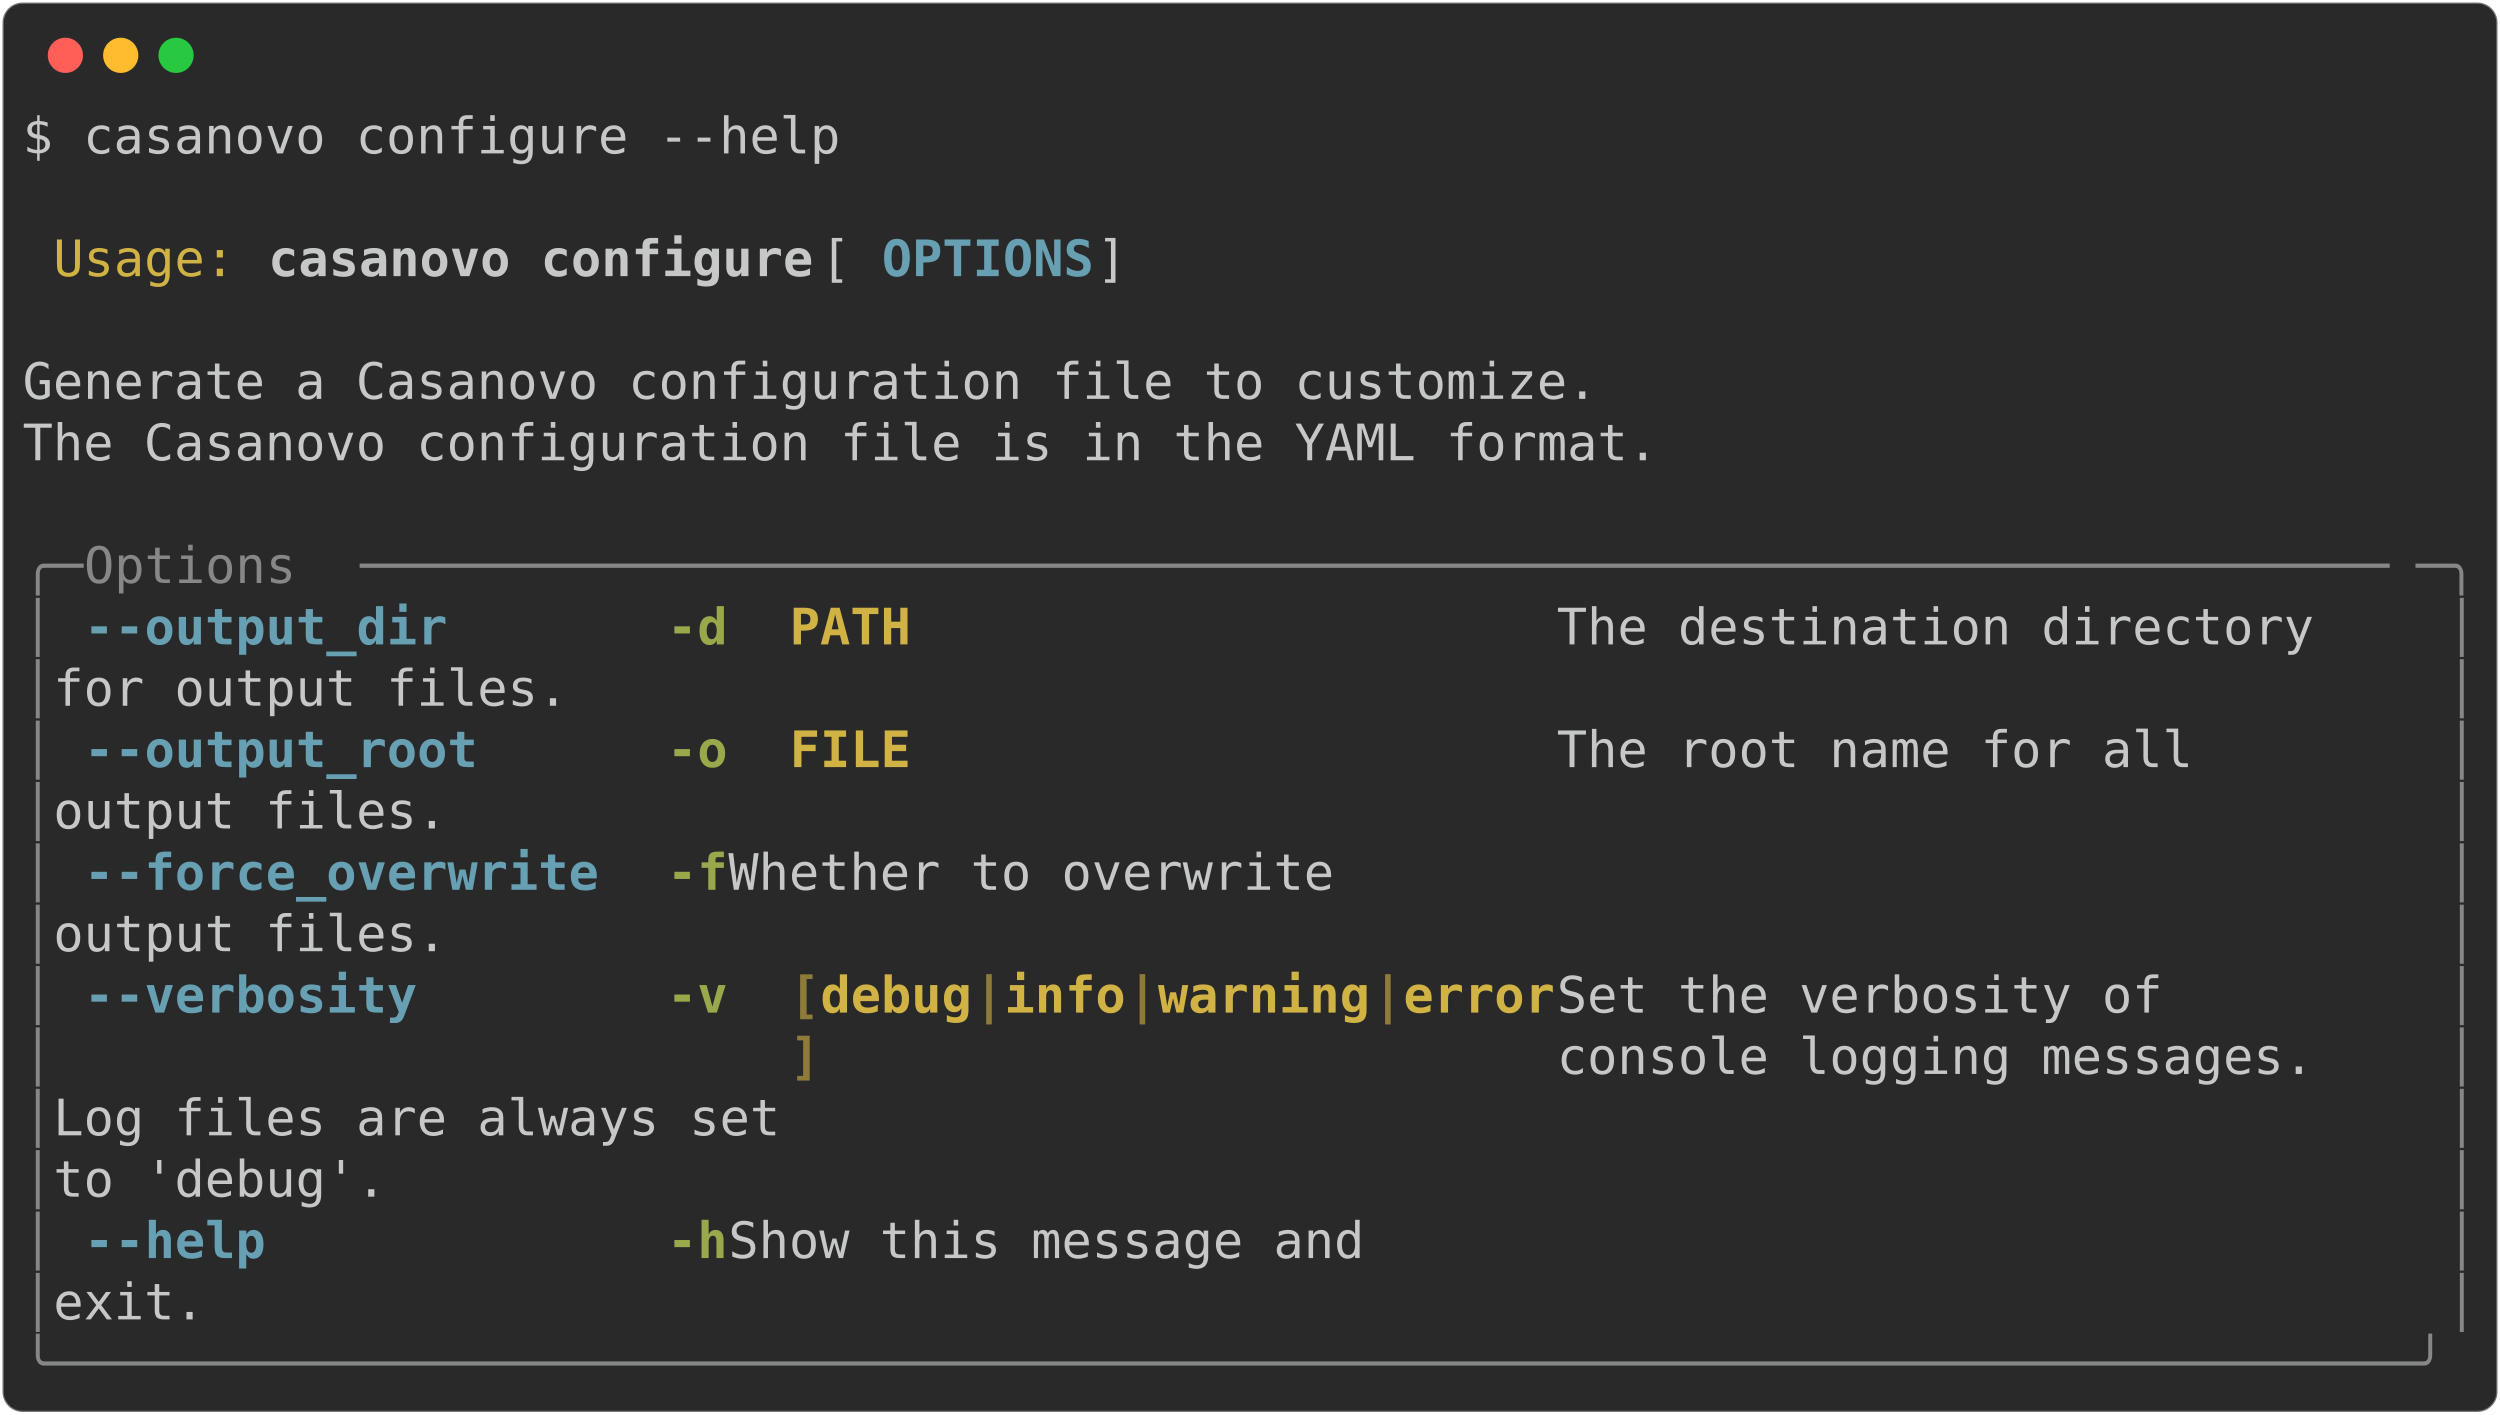
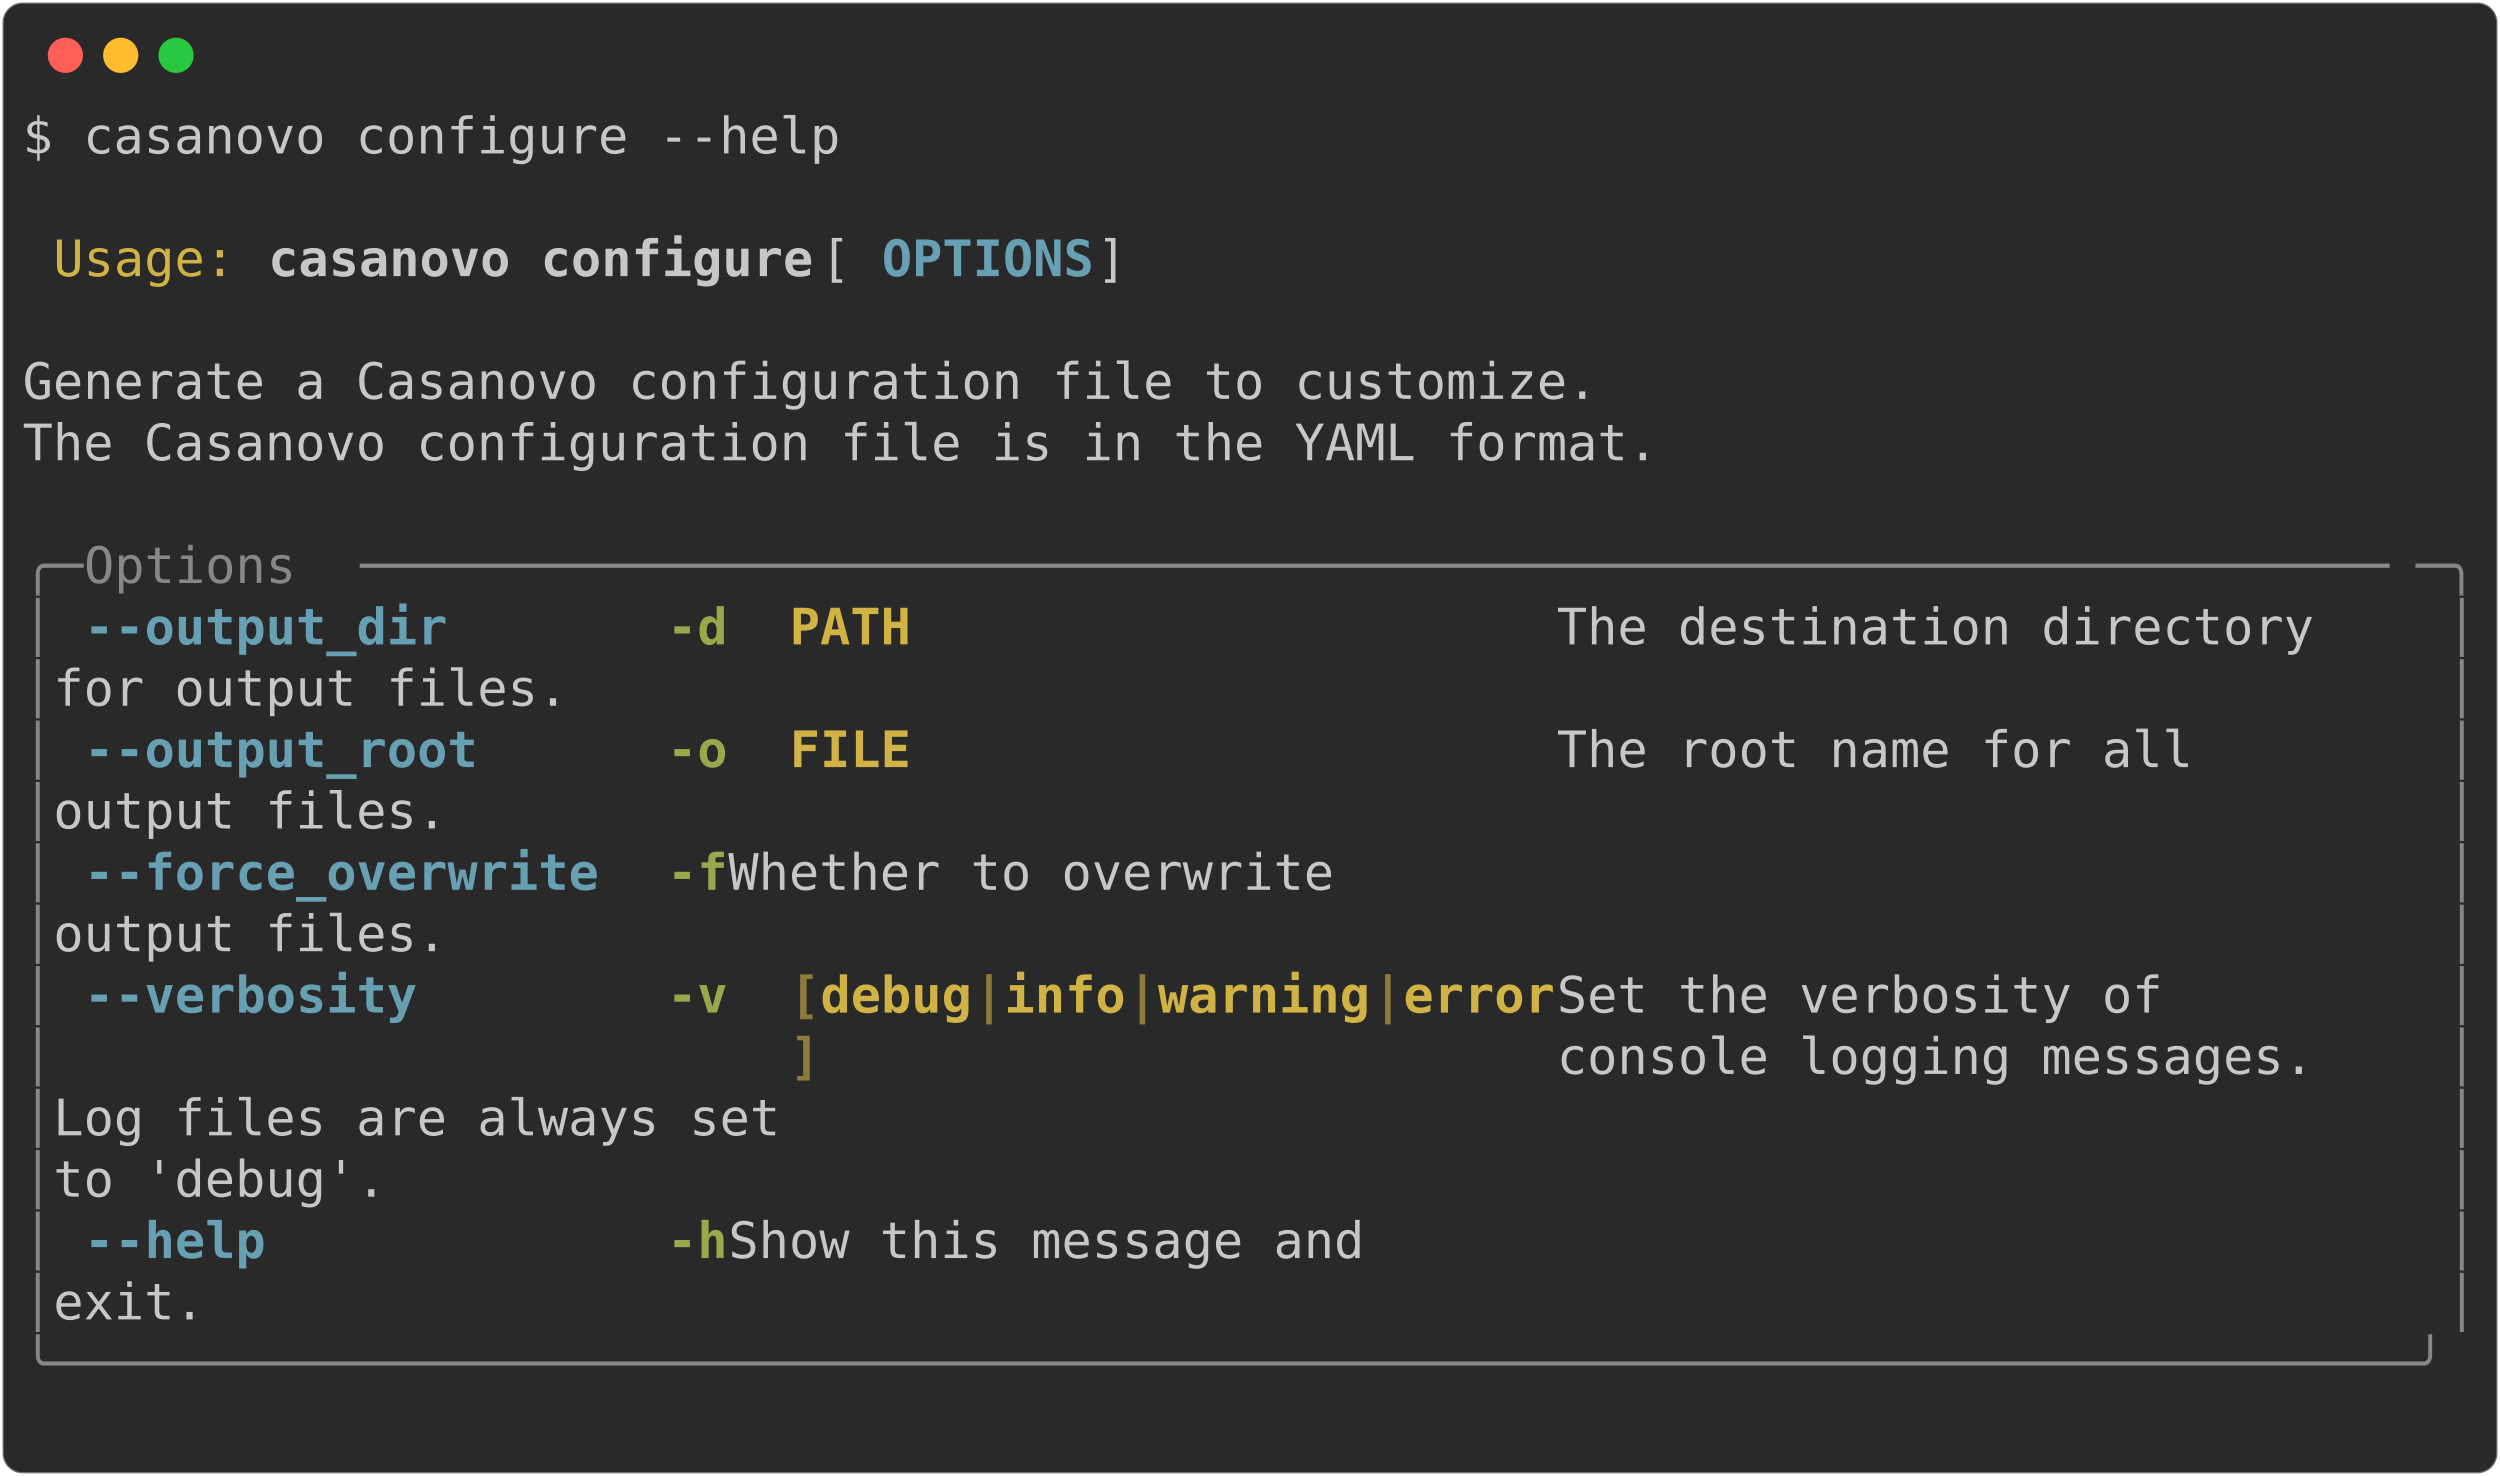
- <svg xmlns="http://www.w3.org/2000/svg" class="rich-terminal" viewBox="0 0 994 562.4">
+ <svg xmlns="http://www.w3.org/2000/svg" class="rich-terminal" viewBox="0 0 994 586.8">
  <style>

    @font-face {
        font-family: "Fira Code";
        src: local("FiraCode-Regular"),
                url("https://cdnjs.cloudflare.com/ajax/libs/firacode/6.2.0/woff2/FiraCode-Regular.woff2") format("woff2"),
                url("https://cdnjs.cloudflare.com/ajax/libs/firacode/6.2.0/woff/FiraCode-Regular.woff") format("woff");
        font-style: normal;
        font-weight: 400;
    }
    @font-face {
        font-family: "Fira Code";
        src: local("FiraCode-Bold"),
                url("https://cdnjs.cloudflare.com/ajax/libs/firacode/6.2.0/woff2/FiraCode-Bold.woff2") format("woff2"),
                url("https://cdnjs.cloudflare.com/ajax/libs/firacode/6.2.0/woff/FiraCode-Bold.woff") format("woff");
        font-style: bold;
        font-weight: 700;
    }

-     .terminal-2882559269-matrix {
+     .terminal-3438896339-matrix {
        font-family: Fira Code, monospace;
        font-size: 20px;
        line-height: 24.4px;
        font-variant-east-asian: full-width;
    }

-     .terminal-2882559269-title {
+     .terminal-3438896339-title {
        font-size: 18px;
        font-weight: bold;
        font-family: arial;
    }

-     .terminal-2882559269-r1 { fill: #c5c8c6 }
- .terminal-2882559269-r2 { fill: #d0b344 }
- .terminal-2882559269-r3 { fill: #c5c8c6;font-weight: bold }
- .terminal-2882559269-r4 { fill: #68a0b3;font-weight: bold }
- .terminal-2882559269-r5 { fill: #868887 }
- .terminal-2882559269-r6 { fill: #98a84b;font-weight: bold }
- .terminal-2882559269-r7 { fill: #d0b344;font-weight: bold }
- .terminal-2882559269-r8 { fill: #8d7b39;font-weight: bold }
+     .terminal-3438896339-r1 { fill: #c5c8c6 }
+ .terminal-3438896339-r2 { fill: #d0b344 }
+ .terminal-3438896339-r3 { fill: #c5c8c6;font-weight: bold }
+ .terminal-3438896339-r4 { fill: #68a0b3;font-weight: bold }
+ .terminal-3438896339-r5 { fill: #868887 }
+ .terminal-3438896339-r6 { fill: #98a84b;font-weight: bold }
+ .terminal-3438896339-r7 { fill: #d0b344;font-weight: bold }
+ .terminal-3438896339-r8 { fill: #8d7b39;font-weight: bold }
    </style>
  <defs>
-     <clipPath id="terminal-2882559269-clip-terminal">
-       <rect x="0" y="0" width="975.0" height="511.4" />
-     </clipPath>
-     <clipPath id="terminal-2882559269-line-0">
+     <clipPath id="terminal-3438896339-clip-terminal">
+       <rect x="0" y="0" width="975.0" height="535.8" />
+     </clipPath>
+     <clipPath id="terminal-3438896339-line-0">
      <rect x="0" y="1.5" width="976" height="24.65" />
    </clipPath>
-     <clipPath id="terminal-2882559269-line-1">
+     <clipPath id="terminal-3438896339-line-1">
      <rect x="0" y="25.9" width="976" height="24.65" />
    </clipPath>
-     <clipPath id="terminal-2882559269-line-2">
+     <clipPath id="terminal-3438896339-line-2">
      <rect x="0" y="50.3" width="976" height="24.65" />
    </clipPath>
-     <clipPath id="terminal-2882559269-line-3">
+     <clipPath id="terminal-3438896339-line-3">
      <rect x="0" y="74.7" width="976" height="24.65" />
    </clipPath>
-     <clipPath id="terminal-2882559269-line-4">
+     <clipPath id="terminal-3438896339-line-4">
      <rect x="0" y="99.1" width="976" height="24.65" />
    </clipPath>
-     <clipPath id="terminal-2882559269-line-5">
+     <clipPath id="terminal-3438896339-line-5">
      <rect x="0" y="123.5" width="976" height="24.65" />
    </clipPath>
-     <clipPath id="terminal-2882559269-line-6">
+     <clipPath id="terminal-3438896339-line-6">
      <rect x="0" y="147.9" width="976" height="24.65" />
    </clipPath>
-     <clipPath id="terminal-2882559269-line-7">
+     <clipPath id="terminal-3438896339-line-7">
      <rect x="0" y="172.3" width="976" height="24.65" />
    </clipPath>
-     <clipPath id="terminal-2882559269-line-8">
+     <clipPath id="terminal-3438896339-line-8">
      <rect x="0" y="196.7" width="976" height="24.65" />
    </clipPath>
-     <clipPath id="terminal-2882559269-line-9">
+     <clipPath id="terminal-3438896339-line-9">
      <rect x="0" y="221.1" width="976" height="24.65" />
    </clipPath>
-     <clipPath id="terminal-2882559269-line-10">
+     <clipPath id="terminal-3438896339-line-10">
      <rect x="0" y="245.5" width="976" height="24.65" />
    </clipPath>
-     <clipPath id="terminal-2882559269-line-11">
+     <clipPath id="terminal-3438896339-line-11">
      <rect x="0" y="269.9" width="976" height="24.65" />
    </clipPath>
-     <clipPath id="terminal-2882559269-line-12">
+     <clipPath id="terminal-3438896339-line-12">
      <rect x="0" y="294.3" width="976" height="24.65" />
    </clipPath>
-     <clipPath id="terminal-2882559269-line-13">
+     <clipPath id="terminal-3438896339-line-13">
      <rect x="0" y="318.7" width="976" height="24.65" />
    </clipPath>
-     <clipPath id="terminal-2882559269-line-14">
+     <clipPath id="terminal-3438896339-line-14">
      <rect x="0" y="343.1" width="976" height="24.65" />
    </clipPath>
-     <clipPath id="terminal-2882559269-line-15">
+     <clipPath id="terminal-3438896339-line-15">
      <rect x="0" y="367.5" width="976" height="24.65" />
    </clipPath>
-     <clipPath id="terminal-2882559269-line-16">
+     <clipPath id="terminal-3438896339-line-16">
      <rect x="0" y="391.9" width="976" height="24.65" />
    </clipPath>
-     <clipPath id="terminal-2882559269-line-17">
+     <clipPath id="terminal-3438896339-line-17">
      <rect x="0" y="416.3" width="976" height="24.65" />
    </clipPath>
-     <clipPath id="terminal-2882559269-line-18">
+     <clipPath id="terminal-3438896339-line-18">
      <rect x="0" y="440.7" width="976" height="24.65" />
    </clipPath>
-     <clipPath id="terminal-2882559269-line-19">
+     <clipPath id="terminal-3438896339-line-19">
      <rect x="0" y="465.1" width="976" height="24.65" />
    </clipPath>
+     <clipPath id="terminal-3438896339-line-20">
+       <rect x="0" y="489.5" width="976" height="24.65" />
+     </clipPath>
  </defs>
-   <rect fill="#292929" stroke="rgba(255,255,255,0.35)" stroke-width="1" x="1" y="1" width="992" height="560.4" rx="8" />
+   <rect fill="#292929" stroke="rgba(255,255,255,0.35)" stroke-width="1" x="1" y="1" width="992" height="584.8" rx="8" />
  <g transform="translate(26,22)">
    <circle cx="0" cy="0" r="7" fill="#ff5f57" />
    <circle cx="22" cy="0" r="7" fill="#febc2e" />
    <circle cx="44" cy="0" r="7" fill="#28c840" />
  </g>
-   <g transform="translate(9, 41)" clip-path="url(#terminal-2882559269-clip-terminal)">
-     <g class="terminal-2882559269-matrix">
-       <text class="terminal-2882559269-r1" x="0" y="20" textLength="329.4" clip-path="url(#terminal-2882559269-line-0)">$ casanovo configure --help</text>
-       <text class="terminal-2882559269-r1" x="976" y="20" textLength="12.2" clip-path="url(#terminal-2882559269-line-0)">
- </text>
-       <text class="terminal-2882559269-r1" x="976" y="44.4" textLength="12.2" clip-path="url(#terminal-2882559269-line-1)">
- </text>
-       <text class="terminal-2882559269-r2" x="12.2" y="68.8" textLength="73.2" clip-path="url(#terminal-2882559269-line-2)">Usage:</text>
-       <text class="terminal-2882559269-r3" x="97.6" y="68.8" textLength="219.6" clip-path="url(#terminal-2882559269-line-2)">casanovo configure</text>
-       <text class="terminal-2882559269-r1" x="317.2" y="68.8" textLength="24.4" clip-path="url(#terminal-2882559269-line-2)"> [</text>
-       <text class="terminal-2882559269-r4" x="341.6" y="68.8" textLength="85.4" clip-path="url(#terminal-2882559269-line-2)">OPTIONS</text>
-       <text class="terminal-2882559269-r1" x="427" y="68.8" textLength="549" clip-path="url(#terminal-2882559269-line-2)">]                                            </text>
-       <text class="terminal-2882559269-r1" x="976" y="68.8" textLength="12.2" clip-path="url(#terminal-2882559269-line-2)">
- </text>
-       <text class="terminal-2882559269-r1" x="976" y="93.2" textLength="12.2" clip-path="url(#terminal-2882559269-line-3)">
- </text>
-       <text class="terminal-2882559269-r1" x="0" y="117.6" textLength="976" clip-path="url(#terminal-2882559269-line-4)"> Generate a Casanovo configuration file to customize.                           </text>
-       <text class="terminal-2882559269-r1" x="976" y="117.6" textLength="12.2" clip-path="url(#terminal-2882559269-line-4)">
- </text>
-       <text class="terminal-2882559269-r1" x="0" y="142" textLength="976" clip-path="url(#terminal-2882559269-line-5)"> The Casanovo configuration file is in the YAML format.                         </text>
-       <text class="terminal-2882559269-r1" x="976" y="142" textLength="12.2" clip-path="url(#terminal-2882559269-line-5)">
- </text>
-       <text class="terminal-2882559269-r1" x="976" y="166.4" textLength="12.2" clip-path="url(#terminal-2882559269-line-6)">
- </text>
-       <text class="terminal-2882559269-r5" x="0" y="190.8" textLength="24.4" clip-path="url(#terminal-2882559269-line-7)">╭─</text>
-       <text class="terminal-2882559269-r5" x="24.4" y="190.8" textLength="109.8" clip-path="url(#terminal-2882559269-line-7)"> Options </text>
-       <text class="terminal-2882559269-r5" x="134.2" y="190.8" textLength="817.4" clip-path="url(#terminal-2882559269-line-7)">───────────────────────────────────────────────────────────────────</text>
-       <text class="terminal-2882559269-r5" x="951.6" y="190.8" textLength="24.4" clip-path="url(#terminal-2882559269-line-7)">─╮</text>
-       <text class="terminal-2882559269-r1" x="976" y="190.8" textLength="12.2" clip-path="url(#terminal-2882559269-line-7)">
- </text>
-       <text class="terminal-2882559269-r5" x="0" y="215.2" textLength="12.2" clip-path="url(#terminal-2882559269-line-8)">│</text>
-       <text class="terminal-2882559269-r4" x="24.4" y="215.2" textLength="207.4" clip-path="url(#terminal-2882559269-line-8)">--output_dir     </text>
-       <text class="terminal-2882559269-r6" x="256.2" y="215.2" textLength="24.4" clip-path="url(#terminal-2882559269-line-8)">-d</text>
-       <text class="terminal-2882559269-r7" x="305" y="215.2" textLength="305" clip-path="url(#terminal-2882559269-line-8)">PATH                     </text>
-       <text class="terminal-2882559269-r1" x="610" y="215.2" textLength="353.8" clip-path="url(#terminal-2882559269-line-8)">  The destination directory  </text>
-       <text class="terminal-2882559269-r5" x="963.8" y="215.2" textLength="12.2" clip-path="url(#terminal-2882559269-line-8)">│</text>
-       <text class="terminal-2882559269-r1" x="976" y="215.2" textLength="12.2" clip-path="url(#terminal-2882559269-line-8)">
- </text>
-       <text class="terminal-2882559269-r5" x="0" y="239.6" textLength="12.2" clip-path="url(#terminal-2882559269-line-9)">│</text>
-       <text class="terminal-2882559269-r1" x="12.2" y="239.6" textLength="951.6" clip-path="url(#terminal-2882559269-line-9)">                                                   for output files.          </text>
-       <text class="terminal-2882559269-r5" x="963.8" y="239.6" textLength="12.2" clip-path="url(#terminal-2882559269-line-9)">│</text>
-       <text class="terminal-2882559269-r1" x="976" y="239.6" textLength="12.2" clip-path="url(#terminal-2882559269-line-9)">
- </text>
-       <text class="terminal-2882559269-r5" x="0" y="264" textLength="12.2" clip-path="url(#terminal-2882559269-line-10)">│</text>
-       <text class="terminal-2882559269-r4" x="24.4" y="264" textLength="207.4" clip-path="url(#terminal-2882559269-line-10)">--output_root    </text>
-       <text class="terminal-2882559269-r6" x="256.2" y="264" textLength="24.4" clip-path="url(#terminal-2882559269-line-10)">-o</text>
-       <text class="terminal-2882559269-r7" x="305" y="264" textLength="305" clip-path="url(#terminal-2882559269-line-10)">FILE                     </text>
-       <text class="terminal-2882559269-r1" x="610" y="264" textLength="353.8" clip-path="url(#terminal-2882559269-line-10)">  The root name for all      </text>
-       <text class="terminal-2882559269-r5" x="963.8" y="264" textLength="12.2" clip-path="url(#terminal-2882559269-line-10)">│</text>
-       <text class="terminal-2882559269-r1" x="976" y="264" textLength="12.2" clip-path="url(#terminal-2882559269-line-10)">
- </text>
-       <text class="terminal-2882559269-r5" x="0" y="288.4" textLength="12.2" clip-path="url(#terminal-2882559269-line-11)">│</text>
-       <text class="terminal-2882559269-r1" x="12.2" y="288.4" textLength="951.6" clip-path="url(#terminal-2882559269-line-11)">                                                   output files.              </text>
-       <text class="terminal-2882559269-r5" x="963.8" y="288.4" textLength="12.2" clip-path="url(#terminal-2882559269-line-11)">│</text>
-       <text class="terminal-2882559269-r1" x="976" y="288.4" textLength="12.2" clip-path="url(#terminal-2882559269-line-11)">
- </text>
-       <text class="terminal-2882559269-r5" x="0" y="312.8" textLength="12.2" clip-path="url(#terminal-2882559269-line-12)">│</text>
-       <text class="terminal-2882559269-r4" x="24.4" y="312.8" textLength="207.4" clip-path="url(#terminal-2882559269-line-12)">--force_overwrite</text>
-       <text class="terminal-2882559269-r6" x="256.2" y="312.8" textLength="24.4" clip-path="url(#terminal-2882559269-line-12)">-f</text>
-       <text class="terminal-2882559269-r1" x="280.6" y="312.8" textLength="683.2" clip-path="url(#terminal-2882559269-line-12)">                             Whether to overwrite       </text>
-       <text class="terminal-2882559269-r5" x="963.8" y="312.8" textLength="12.2" clip-path="url(#terminal-2882559269-line-12)">│</text>
-       <text class="terminal-2882559269-r1" x="976" y="312.8" textLength="12.2" clip-path="url(#terminal-2882559269-line-12)">
- </text>
-       <text class="terminal-2882559269-r5" x="0" y="337.2" textLength="12.2" clip-path="url(#terminal-2882559269-line-13)">│</text>
-       <text class="terminal-2882559269-r1" x="12.2" y="337.2" textLength="951.6" clip-path="url(#terminal-2882559269-line-13)">                                                   output files.              </text>
-       <text class="terminal-2882559269-r5" x="963.8" y="337.2" textLength="12.2" clip-path="url(#terminal-2882559269-line-13)">│</text>
-       <text class="terminal-2882559269-r1" x="976" y="337.2" textLength="12.2" clip-path="url(#terminal-2882559269-line-13)">
- </text>
-       <text class="terminal-2882559269-r5" x="0" y="361.6" textLength="12.2" clip-path="url(#terminal-2882559269-line-14)">│</text>
-       <text class="terminal-2882559269-r4" x="24.4" y="361.6" textLength="207.4" clip-path="url(#terminal-2882559269-line-14)">--verbosity      </text>
-       <text class="terminal-2882559269-r6" x="256.2" y="361.6" textLength="24.4" clip-path="url(#terminal-2882559269-line-14)">-v</text>
-       <text class="terminal-2882559269-r8" x="305" y="361.6" textLength="12.2" clip-path="url(#terminal-2882559269-line-14)">[</text>
-       <text class="terminal-2882559269-r7" x="317.2" y="361.6" textLength="61" clip-path="url(#terminal-2882559269-line-14)">debug</text>
-       <text class="terminal-2882559269-r8" x="378.2" y="361.6" textLength="12.2" clip-path="url(#terminal-2882559269-line-14)">|</text>
-       <text class="terminal-2882559269-r7" x="390.4" y="361.6" textLength="48.8" clip-path="url(#terminal-2882559269-line-14)">info</text>
-       <text class="terminal-2882559269-r8" x="439.2" y="361.6" textLength="12.2" clip-path="url(#terminal-2882559269-line-14)">|</text>
-       <text class="terminal-2882559269-r7" x="451.4" y="361.6" textLength="85.4" clip-path="url(#terminal-2882559269-line-14)">warning</text>
-       <text class="terminal-2882559269-r8" x="536.8" y="361.6" textLength="12.2" clip-path="url(#terminal-2882559269-line-14)">|</text>
-       <text class="terminal-2882559269-r7" x="549" y="361.6" textLength="61" clip-path="url(#terminal-2882559269-line-14)">error</text>
-       <text class="terminal-2882559269-r1" x="610" y="361.6" textLength="353.8" clip-path="url(#terminal-2882559269-line-14)">  Set the verbosity of       </text>
-       <text class="terminal-2882559269-r5" x="963.8" y="361.6" textLength="12.2" clip-path="url(#terminal-2882559269-line-14)">│</text>
-       <text class="terminal-2882559269-r1" x="976" y="361.6" textLength="12.2" clip-path="url(#terminal-2882559269-line-14)">
- </text>
-       <text class="terminal-2882559269-r5" x="0" y="386" textLength="12.2" clip-path="url(#terminal-2882559269-line-15)">│</text>
-       <text class="terminal-2882559269-r8" x="305" y="386" textLength="12.2" clip-path="url(#terminal-2882559269-line-15)">]</text>
-       <text class="terminal-2882559269-r1" x="610" y="386" textLength="353.8" clip-path="url(#terminal-2882559269-line-15)">  console logging messages.  </text>
-       <text class="terminal-2882559269-r5" x="963.8" y="386" textLength="12.2" clip-path="url(#terminal-2882559269-line-15)">│</text>
-       <text class="terminal-2882559269-r1" x="976" y="386" textLength="12.2" clip-path="url(#terminal-2882559269-line-15)">
- </text>
-       <text class="terminal-2882559269-r5" x="0" y="410.4" textLength="12.2" clip-path="url(#terminal-2882559269-line-16)">│</text>
-       <text class="terminal-2882559269-r1" x="12.2" y="410.4" textLength="951.6" clip-path="url(#terminal-2882559269-line-16)">                                                   Log files are always set   </text>
-       <text class="terminal-2882559269-r5" x="963.8" y="410.4" textLength="12.2" clip-path="url(#terminal-2882559269-line-16)">│</text>
-       <text class="terminal-2882559269-r1" x="976" y="410.4" textLength="12.2" clip-path="url(#terminal-2882559269-line-16)">
- </text>
-       <text class="terminal-2882559269-r5" x="0" y="434.8" textLength="12.2" clip-path="url(#terminal-2882559269-line-17)">│</text>
-       <text class="terminal-2882559269-r1" x="12.2" y="434.8" textLength="951.6" clip-path="url(#terminal-2882559269-line-17)">                                                   to 'debug'.                </text>
-       <text class="terminal-2882559269-r5" x="963.8" y="434.8" textLength="12.2" clip-path="url(#terminal-2882559269-line-17)">│</text>
-       <text class="terminal-2882559269-r1" x="976" y="434.8" textLength="12.2" clip-path="url(#terminal-2882559269-line-17)">
- </text>
-       <text class="terminal-2882559269-r5" x="0" y="459.2" textLength="12.2" clip-path="url(#terminal-2882559269-line-18)">│</text>
-       <text class="terminal-2882559269-r4" x="24.4" y="459.2" textLength="207.4" clip-path="url(#terminal-2882559269-line-18)">--help           </text>
-       <text class="terminal-2882559269-r6" x="256.2" y="459.2" textLength="24.4" clip-path="url(#terminal-2882559269-line-18)">-h</text>
-       <text class="terminal-2882559269-r1" x="280.6" y="459.2" textLength="683.2" clip-path="url(#terminal-2882559269-line-18)">                             Show this message and      </text>
-       <text class="terminal-2882559269-r5" x="963.8" y="459.2" textLength="12.2" clip-path="url(#terminal-2882559269-line-18)">│</text>
-       <text class="terminal-2882559269-r1" x="976" y="459.2" textLength="12.2" clip-path="url(#terminal-2882559269-line-18)">
- </text>
-       <text class="terminal-2882559269-r5" x="0" y="483.6" textLength="12.2" clip-path="url(#terminal-2882559269-line-19)">│</text>
-       <text class="terminal-2882559269-r1" x="12.2" y="483.6" textLength="951.6" clip-path="url(#terminal-2882559269-line-19)">                                                   exit.                      </text>
-       <text class="terminal-2882559269-r5" x="963.8" y="483.6" textLength="12.2" clip-path="url(#terminal-2882559269-line-19)">│</text>
-       <text class="terminal-2882559269-r1" x="976" y="483.6" textLength="12.2" clip-path="url(#terminal-2882559269-line-19)">
- </text>
-       <text class="terminal-2882559269-r5" x="0" y="508" textLength="976" clip-path="url(#terminal-2882559269-line-20)">╰──────────────────────────────────────────────────────────────────────────────╯</text>
-       <text class="terminal-2882559269-r1" x="976" y="508" textLength="12.2" clip-path="url(#terminal-2882559269-line-20)">
+   <g transform="translate(9, 41)" clip-path="url(#terminal-3438896339-clip-terminal)">
+     <g class="terminal-3438896339-matrix">
+       <text class="terminal-3438896339-r1" x="0" y="20" textLength="329.4" clip-path="url(#terminal-3438896339-line-0)">$ casanovo configure --help</text>
+       <text class="terminal-3438896339-r1" x="976" y="20" textLength="12.2" clip-path="url(#terminal-3438896339-line-0)">
+ </text>
+       <text class="terminal-3438896339-r1" x="976" y="44.4" textLength="12.2" clip-path="url(#terminal-3438896339-line-1)">
+ </text>
+       <text class="terminal-3438896339-r2" x="12.2" y="68.8" textLength="73.2" clip-path="url(#terminal-3438896339-line-2)">Usage:</text>
+       <text class="terminal-3438896339-r3" x="97.6" y="68.8" textLength="219.6" clip-path="url(#terminal-3438896339-line-2)">casanovo configure</text>
+       <text class="terminal-3438896339-r1" x="317.2" y="68.8" textLength="24.4" clip-path="url(#terminal-3438896339-line-2)"> [</text>
+       <text class="terminal-3438896339-r4" x="341.6" y="68.8" textLength="85.4" clip-path="url(#terminal-3438896339-line-2)">OPTIONS</text>
+       <text class="terminal-3438896339-r1" x="427" y="68.8" textLength="549" clip-path="url(#terminal-3438896339-line-2)">]                                            </text>
+       <text class="terminal-3438896339-r1" x="976" y="68.8" textLength="12.2" clip-path="url(#terminal-3438896339-line-2)">
+ </text>
+       <text class="terminal-3438896339-r1" x="976" y="93.2" textLength="12.2" clip-path="url(#terminal-3438896339-line-3)">
+ </text>
+       <text class="terminal-3438896339-r1" x="0" y="117.6" textLength="976" clip-path="url(#terminal-3438896339-line-4)"> Generate a Casanovo configuration file to customize.                           </text>
+       <text class="terminal-3438896339-r1" x="976" y="117.6" textLength="12.2" clip-path="url(#terminal-3438896339-line-4)">
+ </text>
+       <text class="terminal-3438896339-r1" x="0" y="142" textLength="976" clip-path="url(#terminal-3438896339-line-5)"> The Casanovo configuration file is in the YAML format.                         </text>
+       <text class="terminal-3438896339-r1" x="976" y="142" textLength="12.2" clip-path="url(#terminal-3438896339-line-5)">
+ </text>
+       <text class="terminal-3438896339-r1" x="976" y="166.4" textLength="12.2" clip-path="url(#terminal-3438896339-line-6)">
+ </text>
+       <text class="terminal-3438896339-r5" x="0" y="190.8" textLength="24.4" clip-path="url(#terminal-3438896339-line-7)">╭─</text>
+       <text class="terminal-3438896339-r5" x="24.4" y="190.8" textLength="109.8" clip-path="url(#terminal-3438896339-line-7)"> Options </text>
+       <text class="terminal-3438896339-r5" x="134.2" y="190.8" textLength="817.4" clip-path="url(#terminal-3438896339-line-7)">───────────────────────────────────────────────────────────────────</text>
+       <text class="terminal-3438896339-r5" x="951.6" y="190.8" textLength="24.4" clip-path="url(#terminal-3438896339-line-7)">─╮</text>
+       <text class="terminal-3438896339-r1" x="976" y="190.8" textLength="12.2" clip-path="url(#terminal-3438896339-line-7)">
+ </text>
+       <text class="terminal-3438896339-r5" x="0" y="215.2" textLength="12.2" clip-path="url(#terminal-3438896339-line-8)">│</text>
+       <text class="terminal-3438896339-r4" x="24.4" y="215.2" textLength="207.4" clip-path="url(#terminal-3438896339-line-8)">--output_dir     </text>
+       <text class="terminal-3438896339-r6" x="256.2" y="215.2" textLength="24.4" clip-path="url(#terminal-3438896339-line-8)">-d</text>
+       <text class="terminal-3438896339-r7" x="305" y="215.2" textLength="305" clip-path="url(#terminal-3438896339-line-8)">PATH                     </text>
+       <text class="terminal-3438896339-r1" x="610" y="215.2" textLength="353.8" clip-path="url(#terminal-3438896339-line-8)">  The destination directory  </text>
+       <text class="terminal-3438896339-r5" x="963.8" y="215.2" textLength="12.2" clip-path="url(#terminal-3438896339-line-8)">│</text>
+       <text class="terminal-3438896339-r1" x="976" y="215.2" textLength="12.2" clip-path="url(#terminal-3438896339-line-8)">
+ </text>
+       <text class="terminal-3438896339-r5" x="0" y="239.6" textLength="12.2" clip-path="url(#terminal-3438896339-line-9)">│</text>
+       <text class="terminal-3438896339-r1" x="12.2" y="239.6" textLength="951.6" clip-path="url(#terminal-3438896339-line-9)">                                                   for output files.          </text>
+       <text class="terminal-3438896339-r5" x="963.8" y="239.6" textLength="12.2" clip-path="url(#terminal-3438896339-line-9)">│</text>
+       <text class="terminal-3438896339-r1" x="976" y="239.6" textLength="12.2" clip-path="url(#terminal-3438896339-line-9)">
+ </text>
+       <text class="terminal-3438896339-r5" x="0" y="264" textLength="12.2" clip-path="url(#terminal-3438896339-line-10)">│</text>
+       <text class="terminal-3438896339-r4" x="24.4" y="264" textLength="207.4" clip-path="url(#terminal-3438896339-line-10)">--output_root    </text>
+       <text class="terminal-3438896339-r6" x="256.2" y="264" textLength="24.4" clip-path="url(#terminal-3438896339-line-10)">-o</text>
+       <text class="terminal-3438896339-r7" x="305" y="264" textLength="305" clip-path="url(#terminal-3438896339-line-10)">FILE                     </text>
+       <text class="terminal-3438896339-r1" x="610" y="264" textLength="353.8" clip-path="url(#terminal-3438896339-line-10)">  The root name for all      </text>
+       <text class="terminal-3438896339-r5" x="963.8" y="264" textLength="12.2" clip-path="url(#terminal-3438896339-line-10)">│</text>
+       <text class="terminal-3438896339-r1" x="976" y="264" textLength="12.2" clip-path="url(#terminal-3438896339-line-10)">
+ </text>
+       <text class="terminal-3438896339-r5" x="0" y="288.4" textLength="12.2" clip-path="url(#terminal-3438896339-line-11)">│</text>
+       <text class="terminal-3438896339-r1" x="12.2" y="288.4" textLength="951.6" clip-path="url(#terminal-3438896339-line-11)">                                                   output files.              </text>
+       <text class="terminal-3438896339-r5" x="963.8" y="288.4" textLength="12.2" clip-path="url(#terminal-3438896339-line-11)">│</text>
+       <text class="terminal-3438896339-r1" x="976" y="288.4" textLength="12.2" clip-path="url(#terminal-3438896339-line-11)">
+ </text>
+       <text class="terminal-3438896339-r5" x="0" y="312.8" textLength="12.2" clip-path="url(#terminal-3438896339-line-12)">│</text>
+       <text class="terminal-3438896339-r4" x="24.4" y="312.8" textLength="207.4" clip-path="url(#terminal-3438896339-line-12)">--force_overwrite</text>
+       <text class="terminal-3438896339-r6" x="256.2" y="312.8" textLength="24.4" clip-path="url(#terminal-3438896339-line-12)">-f</text>
+       <text class="terminal-3438896339-r1" x="280.6" y="312.8" textLength="683.2" clip-path="url(#terminal-3438896339-line-12)">                             Whether to overwrite       </text>
+       <text class="terminal-3438896339-r5" x="963.8" y="312.8" textLength="12.2" clip-path="url(#terminal-3438896339-line-12)">│</text>
+       <text class="terminal-3438896339-r1" x="976" y="312.8" textLength="12.2" clip-path="url(#terminal-3438896339-line-12)">
+ </text>
+       <text class="terminal-3438896339-r5" x="0" y="337.2" textLength="12.2" clip-path="url(#terminal-3438896339-line-13)">│</text>
+       <text class="terminal-3438896339-r1" x="12.2" y="337.2" textLength="951.6" clip-path="url(#terminal-3438896339-line-13)">                                                   output files.              </text>
+       <text class="terminal-3438896339-r5" x="963.8" y="337.2" textLength="12.2" clip-path="url(#terminal-3438896339-line-13)">│</text>
+       <text class="terminal-3438896339-r1" x="976" y="337.2" textLength="12.2" clip-path="url(#terminal-3438896339-line-13)">
+ </text>
+       <text class="terminal-3438896339-r5" x="0" y="361.6" textLength="12.2" clip-path="url(#terminal-3438896339-line-14)">│</text>
+       <text class="terminal-3438896339-r4" x="24.4" y="361.6" textLength="207.4" clip-path="url(#terminal-3438896339-line-14)">--verbosity      </text>
+       <text class="terminal-3438896339-r6" x="256.2" y="361.6" textLength="24.4" clip-path="url(#terminal-3438896339-line-14)">-v</text>
+       <text class="terminal-3438896339-r8" x="305" y="361.6" textLength="12.2" clip-path="url(#terminal-3438896339-line-14)">[</text>
+       <text class="terminal-3438896339-r7" x="317.2" y="361.6" textLength="61" clip-path="url(#terminal-3438896339-line-14)">debug</text>
+       <text class="terminal-3438896339-r8" x="378.2" y="361.6" textLength="12.2" clip-path="url(#terminal-3438896339-line-14)">|</text>
+       <text class="terminal-3438896339-r7" x="390.4" y="361.6" textLength="48.8" clip-path="url(#terminal-3438896339-line-14)">info</text>
+       <text class="terminal-3438896339-r8" x="439.2" y="361.6" textLength="12.2" clip-path="url(#terminal-3438896339-line-14)">|</text>
+       <text class="terminal-3438896339-r7" x="451.4" y="361.6" textLength="85.4" clip-path="url(#terminal-3438896339-line-14)">warning</text>
+       <text class="terminal-3438896339-r8" x="536.8" y="361.6" textLength="12.2" clip-path="url(#terminal-3438896339-line-14)">|</text>
+       <text class="terminal-3438896339-r7" x="549" y="361.6" textLength="61" clip-path="url(#terminal-3438896339-line-14)">error</text>
+       <text class="terminal-3438896339-r1" x="610" y="361.6" textLength="353.8" clip-path="url(#terminal-3438896339-line-14)">  Set the verbosity of       </text>
+       <text class="terminal-3438896339-r5" x="963.8" y="361.6" textLength="12.2" clip-path="url(#terminal-3438896339-line-14)">│</text>
+       <text class="terminal-3438896339-r1" x="976" y="361.6" textLength="12.2" clip-path="url(#terminal-3438896339-line-14)">
+ </text>
+       <text class="terminal-3438896339-r5" x="0" y="386" textLength="12.2" clip-path="url(#terminal-3438896339-line-15)">│</text>
+       <text class="terminal-3438896339-r8" x="305" y="386" textLength="12.2" clip-path="url(#terminal-3438896339-line-15)">]</text>
+       <text class="terminal-3438896339-r1" x="610" y="386" textLength="353.8" clip-path="url(#terminal-3438896339-line-15)">  console logging messages.  </text>
+       <text class="terminal-3438896339-r5" x="963.8" y="386" textLength="12.2" clip-path="url(#terminal-3438896339-line-15)">│</text>
+       <text class="terminal-3438896339-r1" x="976" y="386" textLength="12.2" clip-path="url(#terminal-3438896339-line-15)">
+ </text>
+       <text class="terminal-3438896339-r5" x="0" y="410.4" textLength="12.2" clip-path="url(#terminal-3438896339-line-16)">│</text>
+       <text class="terminal-3438896339-r1" x="12.2" y="410.4" textLength="951.6" clip-path="url(#terminal-3438896339-line-16)">                                                   Log files are always set   </text>
+       <text class="terminal-3438896339-r5" x="963.8" y="410.4" textLength="12.2" clip-path="url(#terminal-3438896339-line-16)">│</text>
+       <text class="terminal-3438896339-r1" x="976" y="410.4" textLength="12.2" clip-path="url(#terminal-3438896339-line-16)">
+ </text>
+       <text class="terminal-3438896339-r5" x="0" y="434.8" textLength="12.2" clip-path="url(#terminal-3438896339-line-17)">│</text>
+       <text class="terminal-3438896339-r1" x="12.2" y="434.8" textLength="951.6" clip-path="url(#terminal-3438896339-line-17)">                                                   to 'debug'.                </text>
+       <text class="terminal-3438896339-r5" x="963.8" y="434.8" textLength="12.2" clip-path="url(#terminal-3438896339-line-17)">│</text>
+       <text class="terminal-3438896339-r1" x="976" y="434.8" textLength="12.2" clip-path="url(#terminal-3438896339-line-17)">
+ </text>
+       <text class="terminal-3438896339-r5" x="0" y="459.2" textLength="12.2" clip-path="url(#terminal-3438896339-line-18)">│</text>
+       <text class="terminal-3438896339-r4" x="24.4" y="459.2" textLength="207.4" clip-path="url(#terminal-3438896339-line-18)">--help           </text>
+       <text class="terminal-3438896339-r6" x="256.2" y="459.2" textLength="24.4" clip-path="url(#terminal-3438896339-line-18)">-h</text>
+       <text class="terminal-3438896339-r1" x="280.6" y="459.2" textLength="683.2" clip-path="url(#terminal-3438896339-line-18)">                             Show this message and      </text>
+       <text class="terminal-3438896339-r5" x="963.8" y="459.2" textLength="12.2" clip-path="url(#terminal-3438896339-line-18)">│</text>
+       <text class="terminal-3438896339-r1" x="976" y="459.2" textLength="12.2" clip-path="url(#terminal-3438896339-line-18)">
+ </text>
+       <text class="terminal-3438896339-r5" x="0" y="483.6" textLength="12.2" clip-path="url(#terminal-3438896339-line-19)">│</text>
+       <text class="terminal-3438896339-r1" x="12.2" y="483.6" textLength="951.6" clip-path="url(#terminal-3438896339-line-19)">                                                   exit.                      </text>
+       <text class="terminal-3438896339-r5" x="963.8" y="483.6" textLength="12.2" clip-path="url(#terminal-3438896339-line-19)">│</text>
+       <text class="terminal-3438896339-r1" x="976" y="483.6" textLength="12.2" clip-path="url(#terminal-3438896339-line-19)">
+ </text>
+       <text class="terminal-3438896339-r5" x="0" y="508" textLength="976" clip-path="url(#terminal-3438896339-line-20)">╰──────────────────────────────────────────────────────────────────────────────╯</text>
+       <text class="terminal-3438896339-r1" x="976" y="508" textLength="12.2" clip-path="url(#terminal-3438896339-line-20)">
+ </text>
+       <text class="terminal-3438896339-r1" x="976" y="532.4" textLength="12.2" clip-path="url(#terminal-3438896339-line-21)">
</text>
    </g>
  </g>
</svg>
